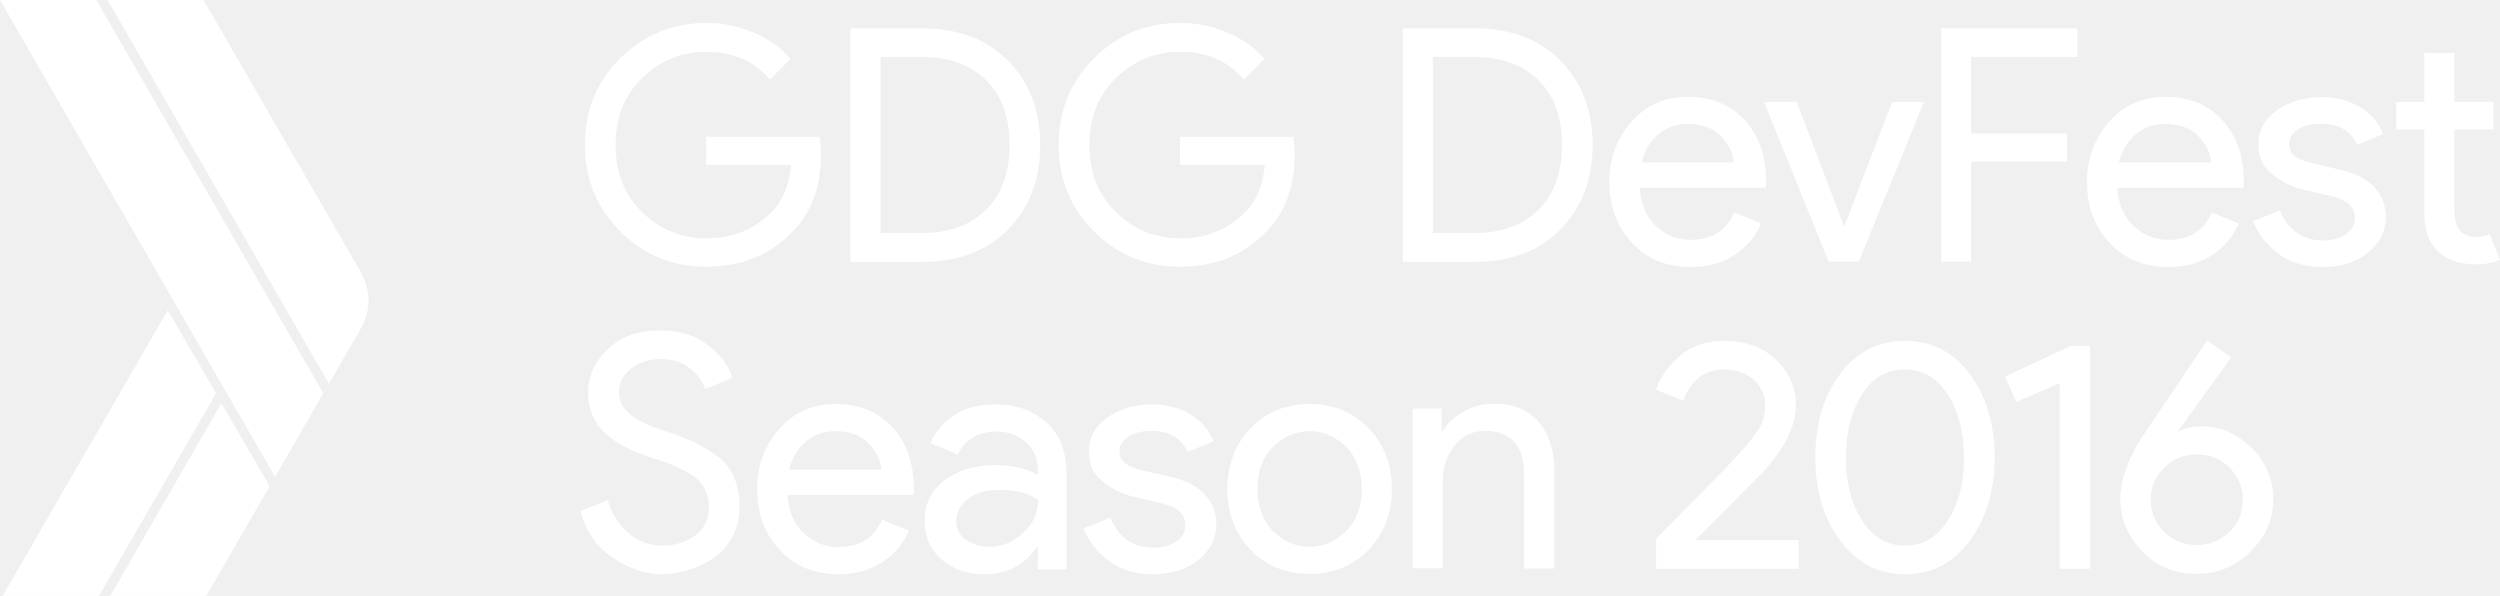
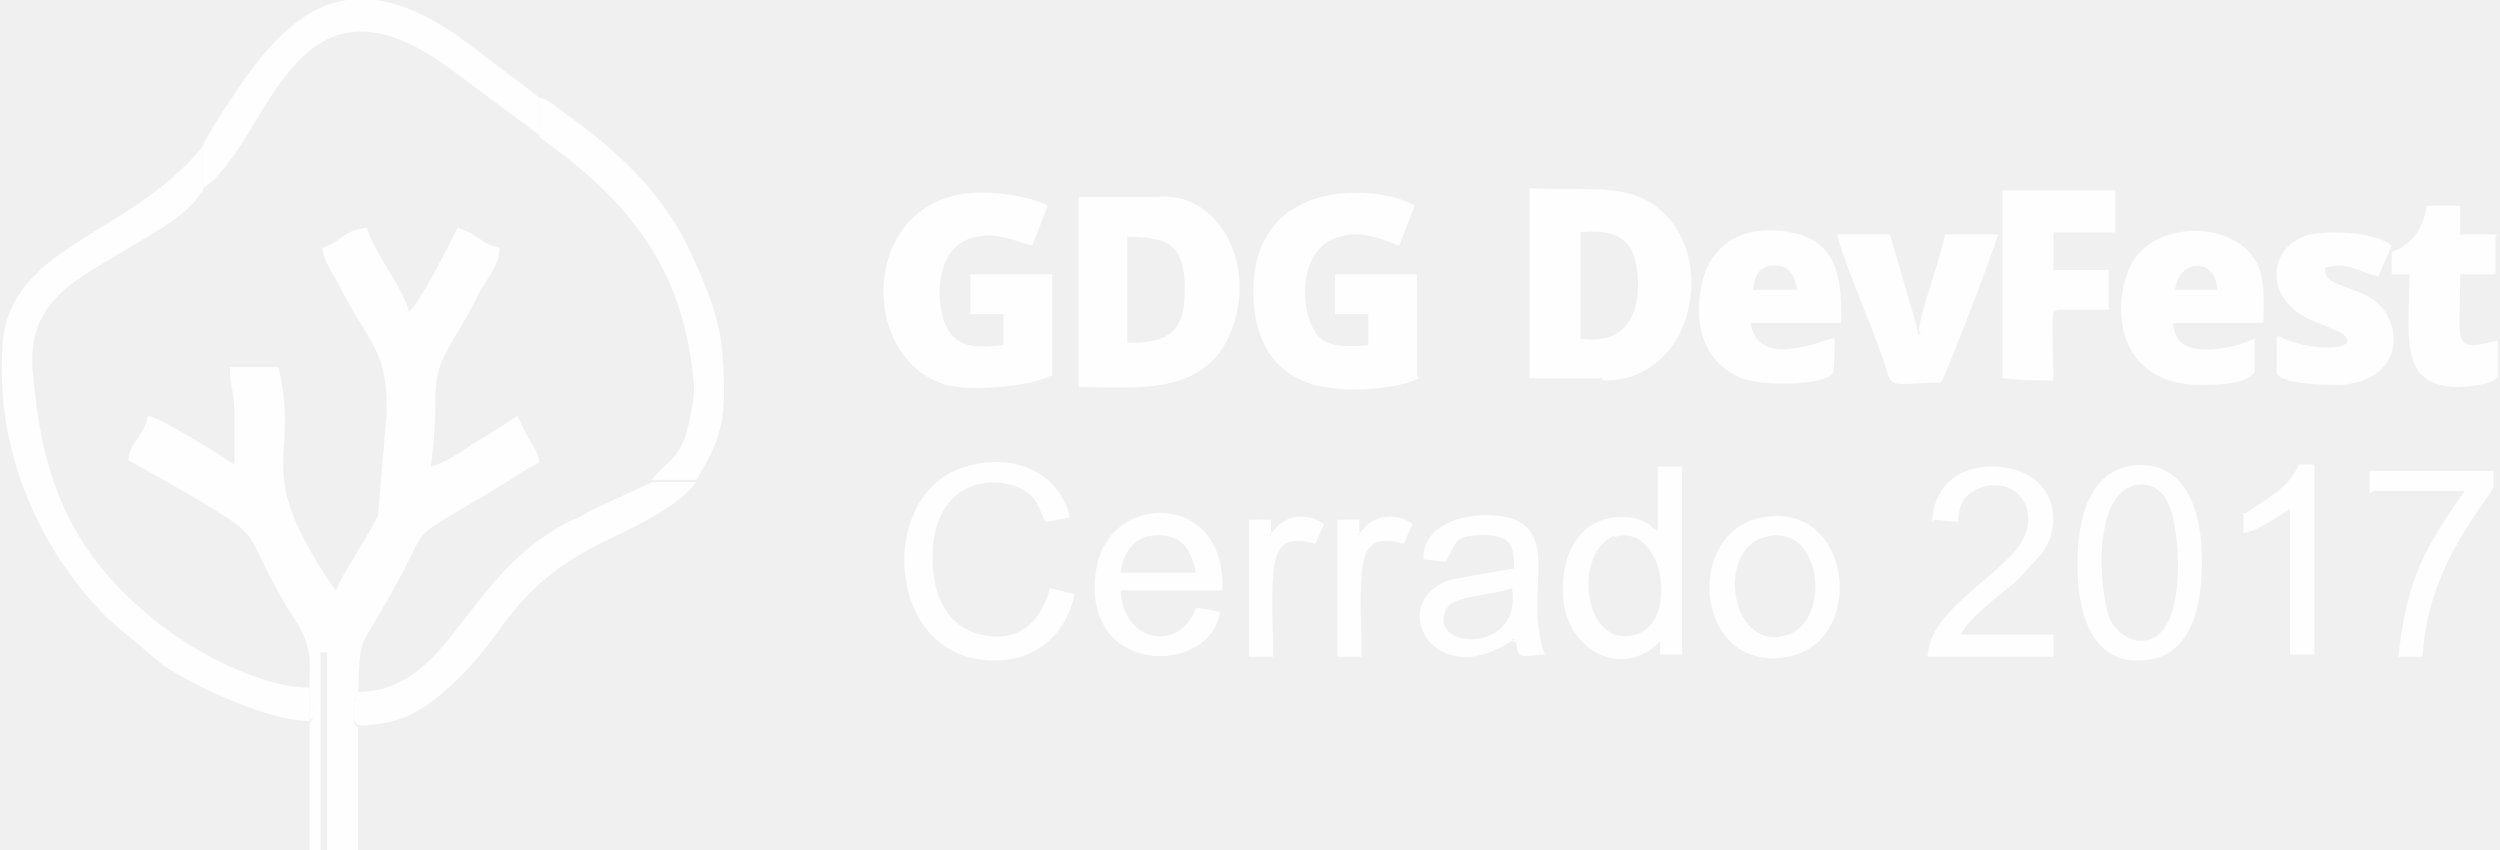
- <svg xmlns="http://www.w3.org/2000/svg" id="Layer_4" viewBox="0 0 839 200">
-   <style>.st0{fill:#FFFFFF;}</style>
-   <g id="XMLID_7_">
-     <path id="XMLID_2_" class="st0" d="M275.5 51.8c0 10.9-3.2 19.7-9.7 26.1-7.4 7.7-17 11.6-28.8 11.6-11.3 0-20.9-3.9-28.8-11.8-7.9-7.8-11.9-17.6-11.9-29.1s4-21.3 11.9-29.1c7.9-7.8 17.5-11.8 28.8-11.8 5.6 0 11 1.1 16.1 3.3 5.1 2.2 9.2 5.1 12.2 8.8l-6.9 6.9c-5.2-6.2-12.3-9.3-21.4-9.3-8.2 0-15.4 2.9-21.4 8.7-6 5.8-9 13.3-9 22.6s3 16.8 9 22.6c6 5.8 13.1 8.7 21.4 8.7 8.8 0 16-2.9 21.9-8.8 3.8-3.8 6-9.1 6.6-15.9H237v-9.4h38c.3 2.1.5 4 .5 5.9z" />
-     <path id="XMLID_4_" class="st0" d="M285.4 87.8V9.5h24c12 0 21.7 3.6 28.9 10.9 7.2 7.3 10.8 16.7 10.8 28.3s-3.6 21-10.8 28.3c-7.2 7.3-16.8 10.9-28.9 10.9h-24zm10.1-9.6h13.9c9 0 16.2-2.6 21.5-7.8 5.3-5.2 7.9-12.4 7.9-21.8 0-9.3-2.6-16.5-7.9-21.7-5.3-5.2-12.5-7.8-21.5-7.8h-13.9v59.1z" />
-     <path id="XMLID_8_" class="st0" d="M434.5 51.8c0 10.9-3.2 19.7-9.7 26.1-7.4 7.7-17 11.6-28.8 11.6-11.3 0-20.9-3.9-28.8-11.8-7.9-7.8-11.9-17.6-11.9-29.1s4-21.3 11.9-29.1c7.9-7.8 17.5-11.8 28.8-11.8 5.6 0 11 1.1 16.1 3.3 5.1 2.2 9.2 5.1 12.2 8.8l-6.9 6.9c-5.2-6.2-12.3-9.3-21.4-9.3-8.2 0-15.4 2.9-21.4 8.7-6 5.8-9 13.3-9 22.6s3 16.8 9 22.6c6 5.8 13.1 8.7 21.4 8.7 8.8 0 16-2.9 21.9-8.8 3.8-3.8 6-9.1 6.6-15.9H396v-9.4h38c.3 2.1.5 4 .5 5.9z" />
-     <path id="XMLID_10_" class="st0" d="M470.8 87.8V9.5h24c12 0 21.7 3.6 28.9 10.9 7.2 7.3 10.8 16.7 10.8 28.3s-3.6 21-10.8 28.3c-7.2 7.3-16.8 10.9-28.9 10.9h-24zm10.1-9.6h13.9c9 0 16.2-2.6 21.5-7.8 5.3-5.2 7.9-12.4 7.9-21.8 0-9.3-2.6-16.5-7.9-21.7-5.3-5.2-12.5-7.8-21.5-7.8h-13.9v59.1z" />
-     <path id="XMLID_13_" class="st0" d="M567.4 89.6c-8.1 0-14.7-2.7-19.7-8.1-5.1-5.4-7.6-12.2-7.6-20.5 0-7.8 2.5-14.5 7.4-20.1 4.9-5.6 11.2-8.4 18.9-8.4 7.9 0 14.3 2.6 19.1 7.8 4.8 5.2 7.2 12.1 7.2 20.8l-.1 1.9h-42.3c.3 5.4 2.1 9.7 5.4 12.8 3.3 3.1 7.2 4.7 11.6 4.7 7.2 0 12.1-3.1 14.7-9.2l9 3.7c-1.8 4.2-4.6 7.6-8.6 10.4-4.2 2.8-9.1 4.2-15 4.2zm14.5-35c-.2-3.1-1.6-6-4.2-8.8-2.6-2.8-6.4-4.2-11.5-4.2-3.7 0-6.9 1.2-9.7 3.5-2.7 2.3-4.6 5.5-5.6 9.4h31z" />
-     <path id="XMLID_16_" class="st0" d="M613.7 87.8L592 34.2h11l15.8 41.6h.2l16-41.6h10.7l-21.9 53.6h-10.1z" />
-     <path id="XMLID_18_" class="st0" d="M661.6 87.8h-10.1V9.5h45.7v9.6h-35.7v25.7h32.2v9.4h-32.2v33.6z" />
-     <path id="XMLID_20_" class="st0" d="M727.7 89.6c-8.1 0-14.7-2.7-19.7-8.1-5.1-5.4-7.6-12.2-7.6-20.5 0-7.8 2.5-14.5 7.4-20.1 4.9-5.6 11.2-8.4 18.9-8.4 7.9 0 14.3 2.6 19.1 7.8 4.8 5.2 7.2 12.1 7.2 20.8l-.1 1.9h-42.3c.3 5.4 2.1 9.7 5.4 12.8 3.3 3.1 7.2 4.7 11.6 4.7 7.2 0 12.1-3.1 14.7-9.2l9 3.7c-1.8 4.2-4.6 7.6-8.6 10.4-4.3 2.8-9.2 4.2-15 4.2zm14.4-35c-.2-3.1-1.6-6-4.2-8.8-2.6-2.8-6.4-4.2-11.5-4.2-3.7 0-6.9 1.2-9.7 3.5-2.7 2.3-4.6 5.5-5.6 9.4h31z" />
-     <path id="XMLID_27_" class="st0" d="M779.5 89.6c-6 0-10.9-1.5-14.8-4.4-3.9-2.9-6.8-6.6-8.6-10.9l9-3.7c2.8 6.7 7.7 10.1 14.5 10.1 3.1 0 5.7-.7 7.7-2.1 2-1.4 3-3.2 3-5.5 0-3.5-2.4-5.9-7.3-7.1l-10.8-2.6c-3.4-.9-6.7-2.5-9.7-5-3.1-2.4-4.6-5.7-4.6-9.9 0-4.7 2.1-8.6 6.3-11.5 4.2-3 9.2-4.4 14.9-4.4 4.7 0 9 1.1 12.7 3.2 3.7 2.2 6.4 5.2 8 9.2l-8.8 3.6c-2-4.7-6.1-7.1-12.2-7.1-3 0-5.5.6-7.5 1.9-2 1.2-3.1 2.9-3.1 5 0 3.1 2.4 5.1 7.1 6.2l10.6 2.5c5 1.2 8.8 3.2 11.2 6 2.4 2.8 3.6 6.1 3.6 9.6 0 4.8-2 8.8-5.9 12-4 3.3-9.1 4.9-15.3 4.9z" />
-     <path id="XMLID_29_" class="st0" d="M830.9 88.7c-5.6 0-9.9-1.5-12.9-4.5s-4.4-7.2-4.4-12.7V43.4h-9.4v-9.2h9.4V17.8h10.1v16.4h13.1v9.2h-13.1v27.3c0 5.8 2.4 8.8 7.2 8.8 1.8 0 3.4-.3 4.6-.9l3.5 8.6c-2.2 1-4.9 1.5-8.1 1.5z" />
-     <path id="XMLID_31_" class="st0" d="M222.2 192.7c-5.7 0-11.2-1.9-16.7-5.6-5.4-3.7-9-8.9-10.7-15.6l9.2-3.7c1.1 4.3 3.3 7.9 6.7 10.9 3.4 3 7.2 4.4 11.4 4.4 4.4 0 8.1-1.1 11.2-3.4 3.1-2.3 4.6-5.4 4.6-9.4 0-4.4-1.6-7.7-4.6-10.1-3.1-2.4-8-4.6-14.7-6.6-6.9-2.2-12.2-5-15.8-8.5-3.6-3.5-5.4-7.9-5.4-13.3 0-5.6 2.2-10.5 6.7-14.7 4.4-4.2 10.2-6.2 17.4-6.2 6.6 0 12 1.7 16.2 5 4.2 3.3 6.9 6.9 8.1 10.9l-9.2 3.8c-.7-2.5-2.3-4.8-4.9-6.9-2.6-2.1-5.9-3.2-10-3.2-3.9 0-7.2 1.1-9.9 3.2-2.7 2.2-4.1 4.8-4.1 8 0 2.9 1.3 5.4 3.8 7.4s6.2 3.8 11.1 5.4c3.9 1.2 7.1 2.4 9.7 3.6 2.6 1.2 5.2 2.7 7.9 4.6 2.7 1.9 4.7 4.3 6 7.2 1.3 2.9 2 6.2 2 10s-.8 7.2-2.4 10.2c-1.6 3-3.6 5.4-6.2 7.1-2.6 1.8-5.4 3.1-8.4 4-2.8 1-5.9 1.5-9 1.5z" />
-     <path id="XMLID_33_" class="st0" d="M281.4 192.7c-8.1 0-14.7-2.7-19.7-8.1-5.1-5.4-7.6-12.2-7.6-20.5 0-7.8 2.5-14.5 7.4-20.1 4.9-5.6 11.2-8.4 18.9-8.4 7.9 0 14.3 2.6 19.1 7.8 4.8 5.2 7.2 12.1 7.2 20.8l-.1 1.9h-42.3c.3 5.4 2.1 9.7 5.4 12.8 3.3 3.1 7.2 4.7 11.6 4.7 7.2 0 12.1-3.1 14.7-9.2l9 3.7c-1.8 4.2-4.6 7.6-8.6 10.4-4.3 2.8-9.2 4.2-15 4.2zm14.4-35c-.2-3.1-1.6-6-4.2-8.8-2.6-2.8-6.4-4.2-11.5-4.2-3.7 0-6.9 1.2-9.7 3.5-2.7 2.3-4.6 5.5-5.6 9.4h31z" />
-     <path id="XMLID_36_" class="st0" d="M330.3 192.7c-5.7 0-10.4-1.6-14.3-4.9-3.8-3.3-5.7-7.6-5.7-13 0-5.8 2.3-10.4 6.8-13.7 4.5-3.3 10.1-5 16.7-5 5.9 0 10.8 1.1 14.5 3.3v-1.5c0-3.9-1.3-7.1-4-9.5-2.7-2.4-6-3.6-10-3.6-2.9 0-5.6.7-7.9 2.1-2.4 1.4-4 3.3-4.9 5.7l-9.2-3.9c1.2-3.2 3.7-6.2 7.3-8.9 3.6-2.7 8.5-4.1 14.4-4.1 6.9 0 12.5 2 17.1 6 4.5 4 6.8 9.7 6.8 17v32.4h-9.6v-7.4h-.4c-4 5.9-9.9 9-17.6 9zm1.7-9.2c4.2 0 7.9-1.5 11.3-4.6 3.4-3.1 5.1-6.8 5.1-11-2.8-2.3-7.1-3.5-12.8-3.5-4.9 0-8.6 1.1-11 3.2-2.5 2.1-3.7 4.6-3.7 7.4 0 2.6 1.1 4.7 3.4 6.2 2.2 1.5 4.7 2.3 7.7 2.3z" />
-     <path id="XMLID_39_" class="st0" d="M387 192.7c-6 0-10.9-1.5-14.8-4.4-3.9-2.9-6.8-6.6-8.6-10.9l9-3.7c2.8 6.7 7.7 10.1 14.5 10.1 3.1 0 5.7-.7 7.7-2.1 2-1.4 3-3.2 3-5.5 0-3.5-2.4-5.9-7.3-7.1l-10.8-2.6c-3.4-.9-6.7-2.5-9.7-5-3.1-2.4-4.6-5.7-4.6-9.9 0-4.7 2.1-8.6 6.3-11.5 4.2-3 9.2-4.4 14.9-4.4 4.7 0 9 1.1 12.7 3.2 3.7 2.2 6.4 5.2 8 9.2l-8.8 3.6c-2-4.7-6.1-7.1-12.2-7.1-3 0-5.5.6-7.5 1.9-2 1.2-3.1 2.9-3.1 5 0 3.1 2.4 5.1 7.1 6.2l10.6 2.5c5 1.2 8.7 3.2 11.2 6 2.4 2.8 3.6 6.1 3.6 9.6 0 4.8-2 8.8-5.9 12-4.1 3.3-9.1 4.9-15.3 4.9z" />
-     <path id="XMLID_41_" class="st0" d="M419.7 143.7c5.2-5.4 11.8-8.1 19.8-8.1s14.6 2.7 19.8 8.1c5.2 5.4 7.8 12.2 7.8 20.4s-2.6 15-7.8 20.4c-5.2 5.4-11.8 8.1-19.8 8.1s-14.6-2.7-19.8-8.1c-5.2-5.4-7.8-12.2-7.8-20.4 0-8.1 2.6-14.9 7.8-20.4zm7.5 34.5c3.5 3.5 7.6 5.3 12.3 5.3 4.7 0 8.8-1.8 12.3-5.3s5.2-8.2 5.2-14.1c0-5.8-1.7-10.5-5.2-14.1-3.5-3.5-7.6-5.3-12.3-5.3-4.7 0-8.8 1.8-12.3 5.3s-5.2 8.2-5.2 14.1 1.7 10.6 5.2 14.1z" />
-     <path id="XMLID_44_" class="st0" d="M483.8 137.3v7.4h.4c1.5-2.6 3.8-4.7 6.9-6.5 3.1-1.8 6.5-2.7 10.1-2.7 6.6 0 11.7 2 15.2 6.1s5.2 9.6 5.2 16.4v32.8h-10.1v-31.3c0-9.9-4.4-14.9-13.2-14.9-4.2 0-7.5 1.7-10.2 5-2.6 3.3-3.9 7.2-3.9 11.5v29.6h-10.1v-53.6h9.7z" />
-     <path id="XMLID_46_" class="st0" d="M603.5 190.9h-47.7v-10.1c14.3-14.4 23.4-23.7 27.5-28.1 3.6-4 6-7.1 7.2-9.1 1.2-2.1 1.9-4.6 1.9-7.7 0-3.1-1.2-5.9-3.7-8.3-2.5-2.4-5.8-3.6-10-3.6-3.8 0-6.9 1.1-9.2 3.3-2.3 2.2-3.8 4.6-4.5 7.2l-9.2-3.7c1.2-3.9 3.8-7.7 7.8-11.2 3.9-3.5 9-5.2 15.3-5.2 6.9 0 12.6 2.1 17.1 6.3 4.4 4.2 6.7 9.3 6.7 15.2 0 7.3-4 15.1-11.9 23.4l-21.9 22h34.7v9.6z" />
-     <path id="XMLID_48_" class="st0" d="M661.1 181.4c-5.5 7.5-12.8 11.3-21.8 11.3s-16.2-3.8-21.8-11.3c-5.5-7.5-8.3-16.8-8.3-27.9 0-11.2 2.8-20.5 8.3-27.9 5.5-7.5 12.8-11.2 21.8-11.2s16.2 3.7 21.8 11.2c5.5 7.5 8.3 16.8 8.3 27.9 0 11.1-2.8 20.4-8.3 27.9zm-21.8 1.7c6 0 10.8-2.8 14.4-8.4 3.6-5.6 5.4-12.6 5.4-21.1 0-8.5-1.8-15.6-5.4-21.2-3.6-5.6-8.4-8.4-14.4-8.4-6.1 0-10.9 2.8-14.4 8.4-3.6 5.6-5.4 12.6-5.4 21.2 0 8.5 1.8 15.5 5.4 21.1 3.6 5.6 8.4 8.4 14.4 8.4z" />
-     <path id="XMLID_51_" class="st0" d="M701.3 190.9h-10.1v-62.3l-14.5 6.3-3.8-8.5 22-10.3h6.5v74.8z" />
-     <path id="XMLID_53_" class="st0" d="M739.5 143.1c5.8 0 11.2 2.4 16.1 7.2 4.9 4.8 7.3 10.6 7.3 17.3 0 6.6-2.5 12.5-7.6 17.5s-11.1 7.5-18 7.5c-7.4 0-13.6-2.5-18.4-7.6-4.9-5.1-7.3-10.9-7.3-17.4 0-6.9 2.9-14.7 8.8-23.2l20.3-30.1 8.1 5.6-17.8 24.7.2.2c1.8-1.1 4.5-1.7 8.3-1.7zm-2.2 39.8c4.2 0 7.9-1.5 10.9-4.4 3-2.9 4.5-6.5 4.5-10.8 0-4.2-1.5-7.8-4.5-10.8-3-3-6.7-4.4-10.9-4.4s-7.9 1.5-10.9 4.4c-3.1 3-4.6 6.5-4.6 10.8 0 4.3 1.5 7.9 4.5 10.8 3 3 6.7 4.4 11 4.4z" />
-   </g>
-   <g id="XMLID_261_">
-     <path id="XMLID_259_" class="st0" d="M32.3 0H0l92.3 160 16.2-28z" />
-     <path id="XMLID_258_" class="st0" d="M120.9 91L68.3 0H36.1l74.3 128.8 10.5-18.2c1.7-2.8 2.8-6.2 2.8-9.8-.1-3.6-1.1-6.9-2.8-9.8z" />
-     <path id="XMLID_257_" class="st0" d="M56.3 104.1L.9 200h32.3l39.3-68z" />
-     <path id="XMLID_256_" class="st0" d="M74.3 135.3L37 200h32.2l21.3-36.8z" />
+ <svg xmlns="http://www.w3.org/2000/svg" xml:space="preserve" width="4601px" height="1563px" version="1.1" style="shape-rendering:geometricPrecision; text-rendering:geometricPrecision; image-rendering:optimizeQuality; fill-rule:evenodd; clip-rule:evenodd" viewBox="0 0 1131 384">
+   <defs>
+     <style type="text/css">
+    
+     .str0 {stroke:#FEFEFE;stroke-width:0}
+     .fil0 {fill:#FEFEFE}
+    
+   </style>
+   </defs>
+   <g id="Camada_x0020_1">
+     <g id="_2161943927120">
+       <path class="fil0 str0" d="M510 155l0 -48c19,0 26,4 26,24 0,19 -7,24 -26,24zm-23 20c27,0 60,5 71,-28 10,-30 -8,-61 -35,-58l-35 0 0 86z" />
+       <path class="fil0 str0" d="M715 153l0 -48c19,-2 26,5 26,24 0,16 -8,27 -26,24zm10 19c46,1 55,-70 14,-84 -12,-4 -34,-2 -47,-3l0 86 33 0z" />
+       <path class="fil0 str0" d="M476 170l0 -46 -37 0 0 18 15 0 0 14c-10,1 -22,3 -27,-11 -4,-12 -3,-35 15,-38 10,-2 17,2 25,4l7 -18c-7,-4 -21,-6 -30,-6 -55,0 -57,75 -16,87 11,3 37,1 47,-4z" />
+       <path class="fil0 str0" d="M641 170l0 -46 -37 0 0 18 15 0 0 14c-10,1 -20,1 -24,-6 -7,-10 -8,-38 11,-43 10,-3 19,1 27,4l7 -18c-14,-9 -73,-15 -73,39 0,20 8,34 22,40 12,6 41,5 53,-1z" />
+       <path class="fil0 str0" d="M793 131c1,-7 3,-11 10,-11 6,0 9,4 10,11l-20 0zm36 22c-5,1 -34,14 -37,-7l41 0c0,-17 0,-37 -23,-41 -21,-4 -36,5 -40,23 -4,17 0,36 18,43 11,4 37,3 41,-2 1,-2 1,-13 1,-16z" />
+       <path class="fil0 str0" d="M984 131c2,-15 19,-14 19,0l-19 0zm36 37l0 -15c-6,3 -14,5 -22,5 -9,0 -14,-3 -15,-12l41 0c0,-10 1,-19 -3,-27 -10,-20 -49,-20 -58,3 -9,23 -1,52 32,52 7,0 22,0 25,-6z" />
+       <path class="fil0 str0" d="M907 171c5,1 16,1 22,1 0,-7 -1,-27 0,-31 1,-1 -2,0 3,-1 1,0 3,0 3,0l19 0 0 -18 -25 0 0 -17 28 0 0 -19 -51 0 0 85z" />
+       <path class="fil0 str0" d="M869 149l-1 3 -1 -5 -12 -41 -24 0c5,18 17,43 23,63 2,7 6,4 24,4 2,-2 24,-60 26,-67l-24 0c-2,10 -12,38 -12,44z" />
+       <path class="fil0 str0" d="M1030 152l0 17c3,5 23,5 30,5 29,-3 27,-30 13,-39 -12,-7 -22,-6 -21,-14 10,-3 15,2 24,4l6 -14c-7,-6 -27,-7 -37,-5 -19,5 -21,28 -1,38 4,2 13,5 16,7 9,8 -16,8 -29,1z" />
+       <path class="fil0 str0" d="M1130 106l-17 0 0 -13 -15 0c-2,10 -6,17 -16,21l0 10 8 0c0,28 -5,50 21,51 4,0 18,-1 19,-5l0 -16c-21,5 -17,3 -17,-30l16 0 0 -17z" />
+       <path class="fil0 str0" d="M487 269l-12 -3c-4,15 -14,25 -31,21 -14,-3 -21,-15 -22,-31 -2,-38 26,-42 40,-35 8,4 8,10 11,15l11 -2c-4,-19 -24,-30 -47,-23 -39,11 -37,80 5,87 23,4 40,-9 44,-29z" />
+       <path class="fil0 str0" d="M964 220c8,-3 15,2 17,8 5,9 9,55 -8,61 -8,3 -15,-3 -18,-8 -5,-10 -9,-54 9,-61zm-2 -9c-19,5 -23,28 -22,50 1,22 10,42 34,37 19,-4 23,-28 22,-50 -1,-21 -10,-42 -34,-37z" />
+       <path class="fil0 str0" d="M730 243c12,-4 19,7 21,17 2,12 -1,24 -11,27 -24,7 -29,-38 -9,-45zm20 -3c-3,-1 -3,-3 -6,-4 -2,-1 -5,-2 -7,-2 -19,-2 -30,12 -30,33 0,27 27,41 44,23l0 6 10 0 0 -85 -11 0 0 29z" />
+       <path class="fil0 str0" d="M875 235l11 1c0,-8 3,-12 7,-14 18,-10 34,10 18,28 -15,16 -38,28 -39,47l57 0 0 -10 -42 0c4,-8 18,-18 25,-24l12 -13c11,-16 4,-40 -25,-39 -15,1 -24,10 -25,25z" />
+       <path class="fil0 str0" d="M684 266c5,30 -38,28 -30,10 3,-7 18,-6 30,-10zm0 24c1,-1 -2,-1 2,-1l0 2c1,7 1,6 13,5 -9,-23 4,-49 -10,-59 -11,-8 -46,-5 -45,16l10 1c5,-8 3,-12 17,-12 12,0 14,4 14,15l-28 5c-31,9 -9,53 28,27z" />
+       <path class="fil0 str0" d="M507 259c1,-10 7,-17 17,-17 11,0 15,7 17,17l-34 0zm45 18c-3,-1 -7,-2 -11,-2 -7,20 -33,16 -34,-8l46 0c2,-45 -51,-45 -57,-10 -8,49 51,49 56,20z" />
+       <path class="fil0 str0" d="M798 243c26,-8 31,37 11,44 -26,9 -33,-38 -11,-44zm-1 -9c-36,7 -30,71 12,63 36,-7 29,-71 -12,-63z" />
+       <path class="fil0 str0" d="M1074 222l41 0c-18,26 -26,39 -30,75l11 0c2,-43 32,-73 32,-77 0,-1 0,-5 0,-7l-56 0 0 10z" />
+       <path class="fil0 str0" d="M1015 232l0 9c5,0 18,-9 21,-11l0 66 11 0 0 -86 -7 0c-4,10 -15,16 -24,22z" />
+       <path class="fil0 str0" d="M615 242l0 -7 -10 0 0 62 11 0c0,-11 -1,-26 0,-37 1,-14 6,-18 19,-14l4 -9c-5,-4 -14,-5 -20,0 -1,1 -1,1 -2,2l-3 3z" />
+       <path class="fil0 str0" d="M575 242l0 -7 -10 0 0 62 11 0c0,-11 -1,-26 0,-37 1,-14 6,-18 19,-14l4 -9c-5,-4 -14,-5 -20,0 -1,1 -1,1 -2,2l-3 3z" />
+       <path class="fil0 str0" d="M686 291l0 -2c-3,0 0,0 -2,1 1,1 0,-1 2,1z" />
+     </g>
+     <g id="_2161943935056">
+       <path class="fil0 str0" d="M140 311l0 1 2 8c0,6 0,4 -2,7l0 58 5 0 0 -90 3 0 0 90 14 0 0 -56c-2,-2 -2,-1 -2,-7 0,-1 0,-3 0,-3 1,-7 0,-2 2,-4l0 -1c1,-24 0,-20 10,-37 25,-42 9,-30 42,-50 11,-6 19,-12 30,-18 -1,-5 -2,-6 -5,-11 -2,-4 -3,-6 -5,-10 -6,4 -12,8 -19,12 -6,4 -13,9 -20,11 1,-10 2,-18 2,-31 0,-19 7,-22 19,-46 3,-7 10,-13 10,-22 -9,-2 -9,-6 -19,-9 -3,6 -17,34 -22,38 -2,-10 -16,-27 -19,-38 -11,1 -11,6 -20,9 0,6 5,12 8,18 13,26 21,27 21,56l-4 47c-4,9 -16,26 -19,34 -2,-3 -1,-1 -3,-4 -35,-53 -13,-54 -23,-97l-22 0c0,9 2,11 2,20 0,8 0,16 0,24 -6,-4 -33,-21 -39,-22 -2,10 -8,11 -9,20l30 17c33,20 20,12 42,50 3,4 6,9 8,14 3,8 2,12 2,22z" />
+       <path class="fil0 str0" d="M140 326l0 -14 0 -1c-23,0 -56,-18 -73,-33 -36,-30 -48,-63 -52,-108 -4,-35 21,-44 45,-59 10,-6 25,-14 31,-24l0 -20c-34,41 -89,44 -90,92 -1,21 2,38 7,54 8,25 22,48 41,67l25 21c15,10 50,26 67,25z" />
+       <path class="fil0 str0" d="M244 62c41,29 66,60 70,113 0,7 -3,21 -5,25 -4,9 -9,10 -14,17l20 0c11,-18 14,-27 12,-55 -1,-19 -9,-36 -16,-51 -13,-26 -33,-44 -57,-61 -4,-3 -6,-5 -10,-6l0 17z" />
+       <path class="fil0 str0" d="M92 65l0 20c30,-20 40,-108 113,-53l39 29 0 -17 -37 -28c-47,-32 -74,-15 -102,28 -5,7 -9,14 -13,21z" />
+       <path class="fil0 str0" d="M162 313l0 1 0 14c15,0 25,-4 35,-12 34,-27 29,-48 78,-72 13,-6 33,-16 40,-26l-20 0 -28 13c-3,2 -7,4 -10,5 -48,25 -53,77 -96,77z" />
+       <polygon class="fil0 str0" points="91,88 92,86 92,65 91,67 " />
+       <path class="fil0 str0" d="M162 328l0 -14c-1,2 0,-2 -2,4 0,1 0,3 0,3 0,5 0,5 2,7z" />
+       <path class="fil0 str0" d="M140 326c2,-2 2,0 2,-7l-2 -8 0 14z" />
+     </g>
  </g>
</svg>
